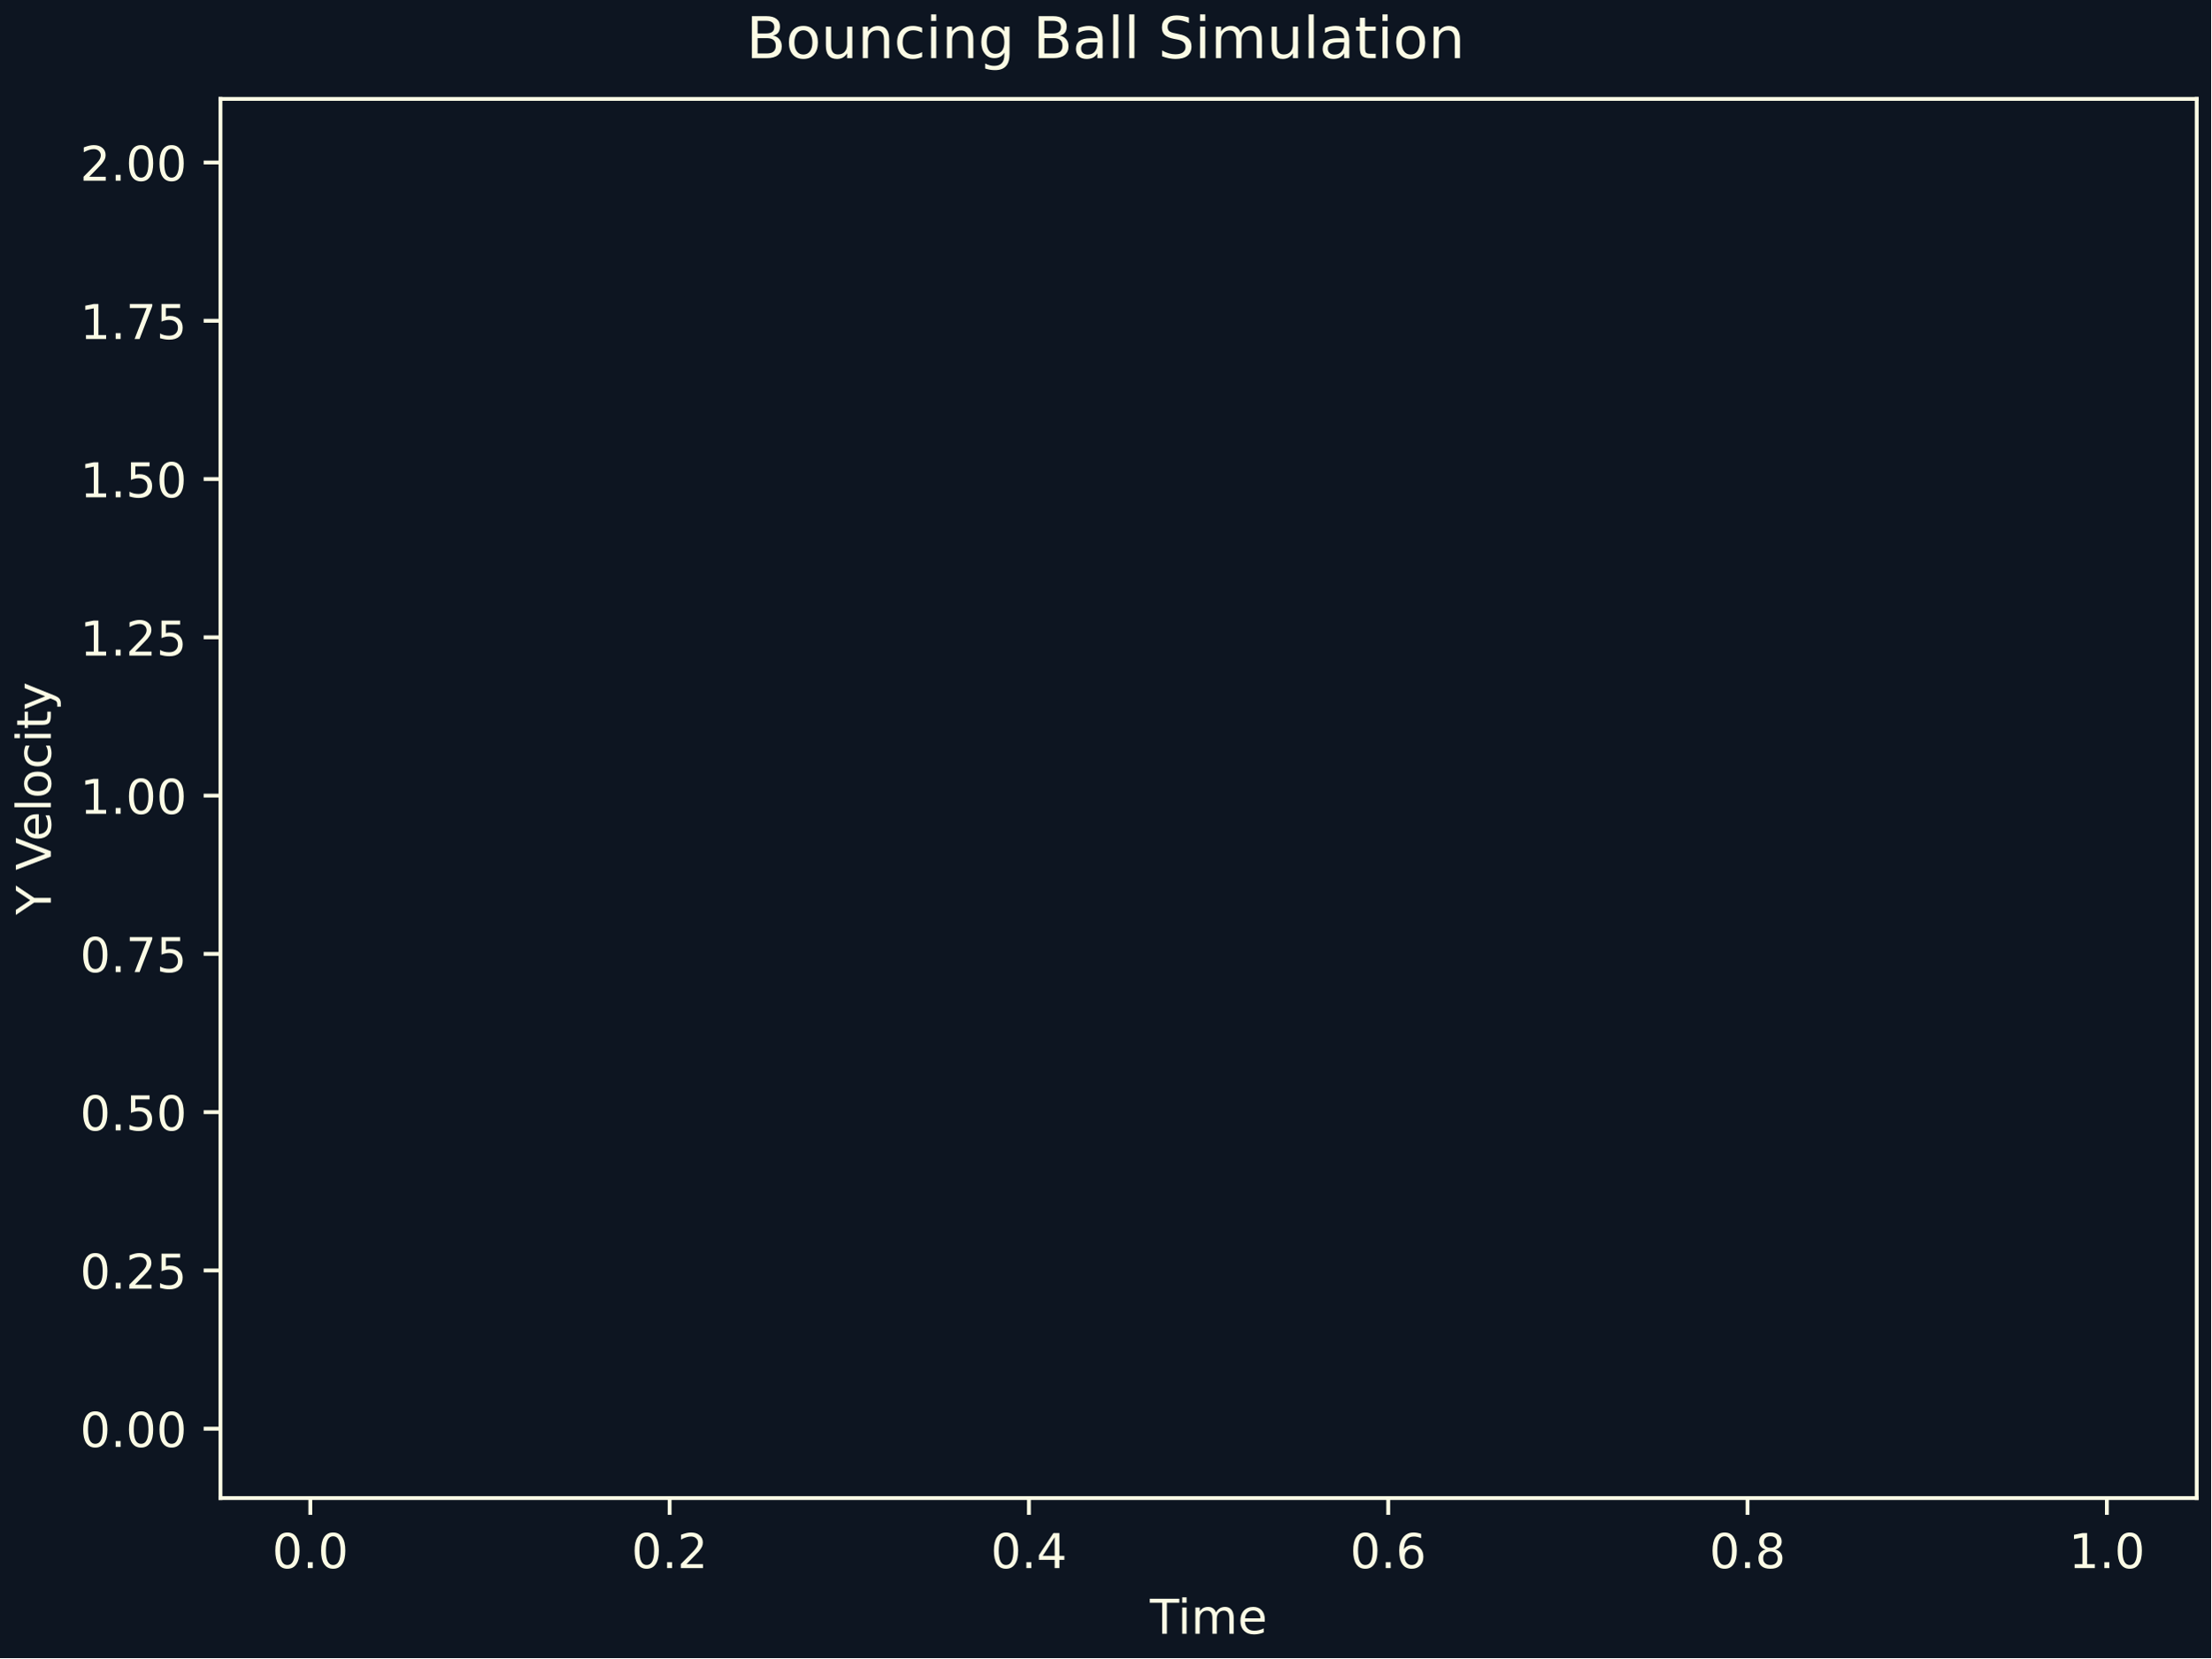
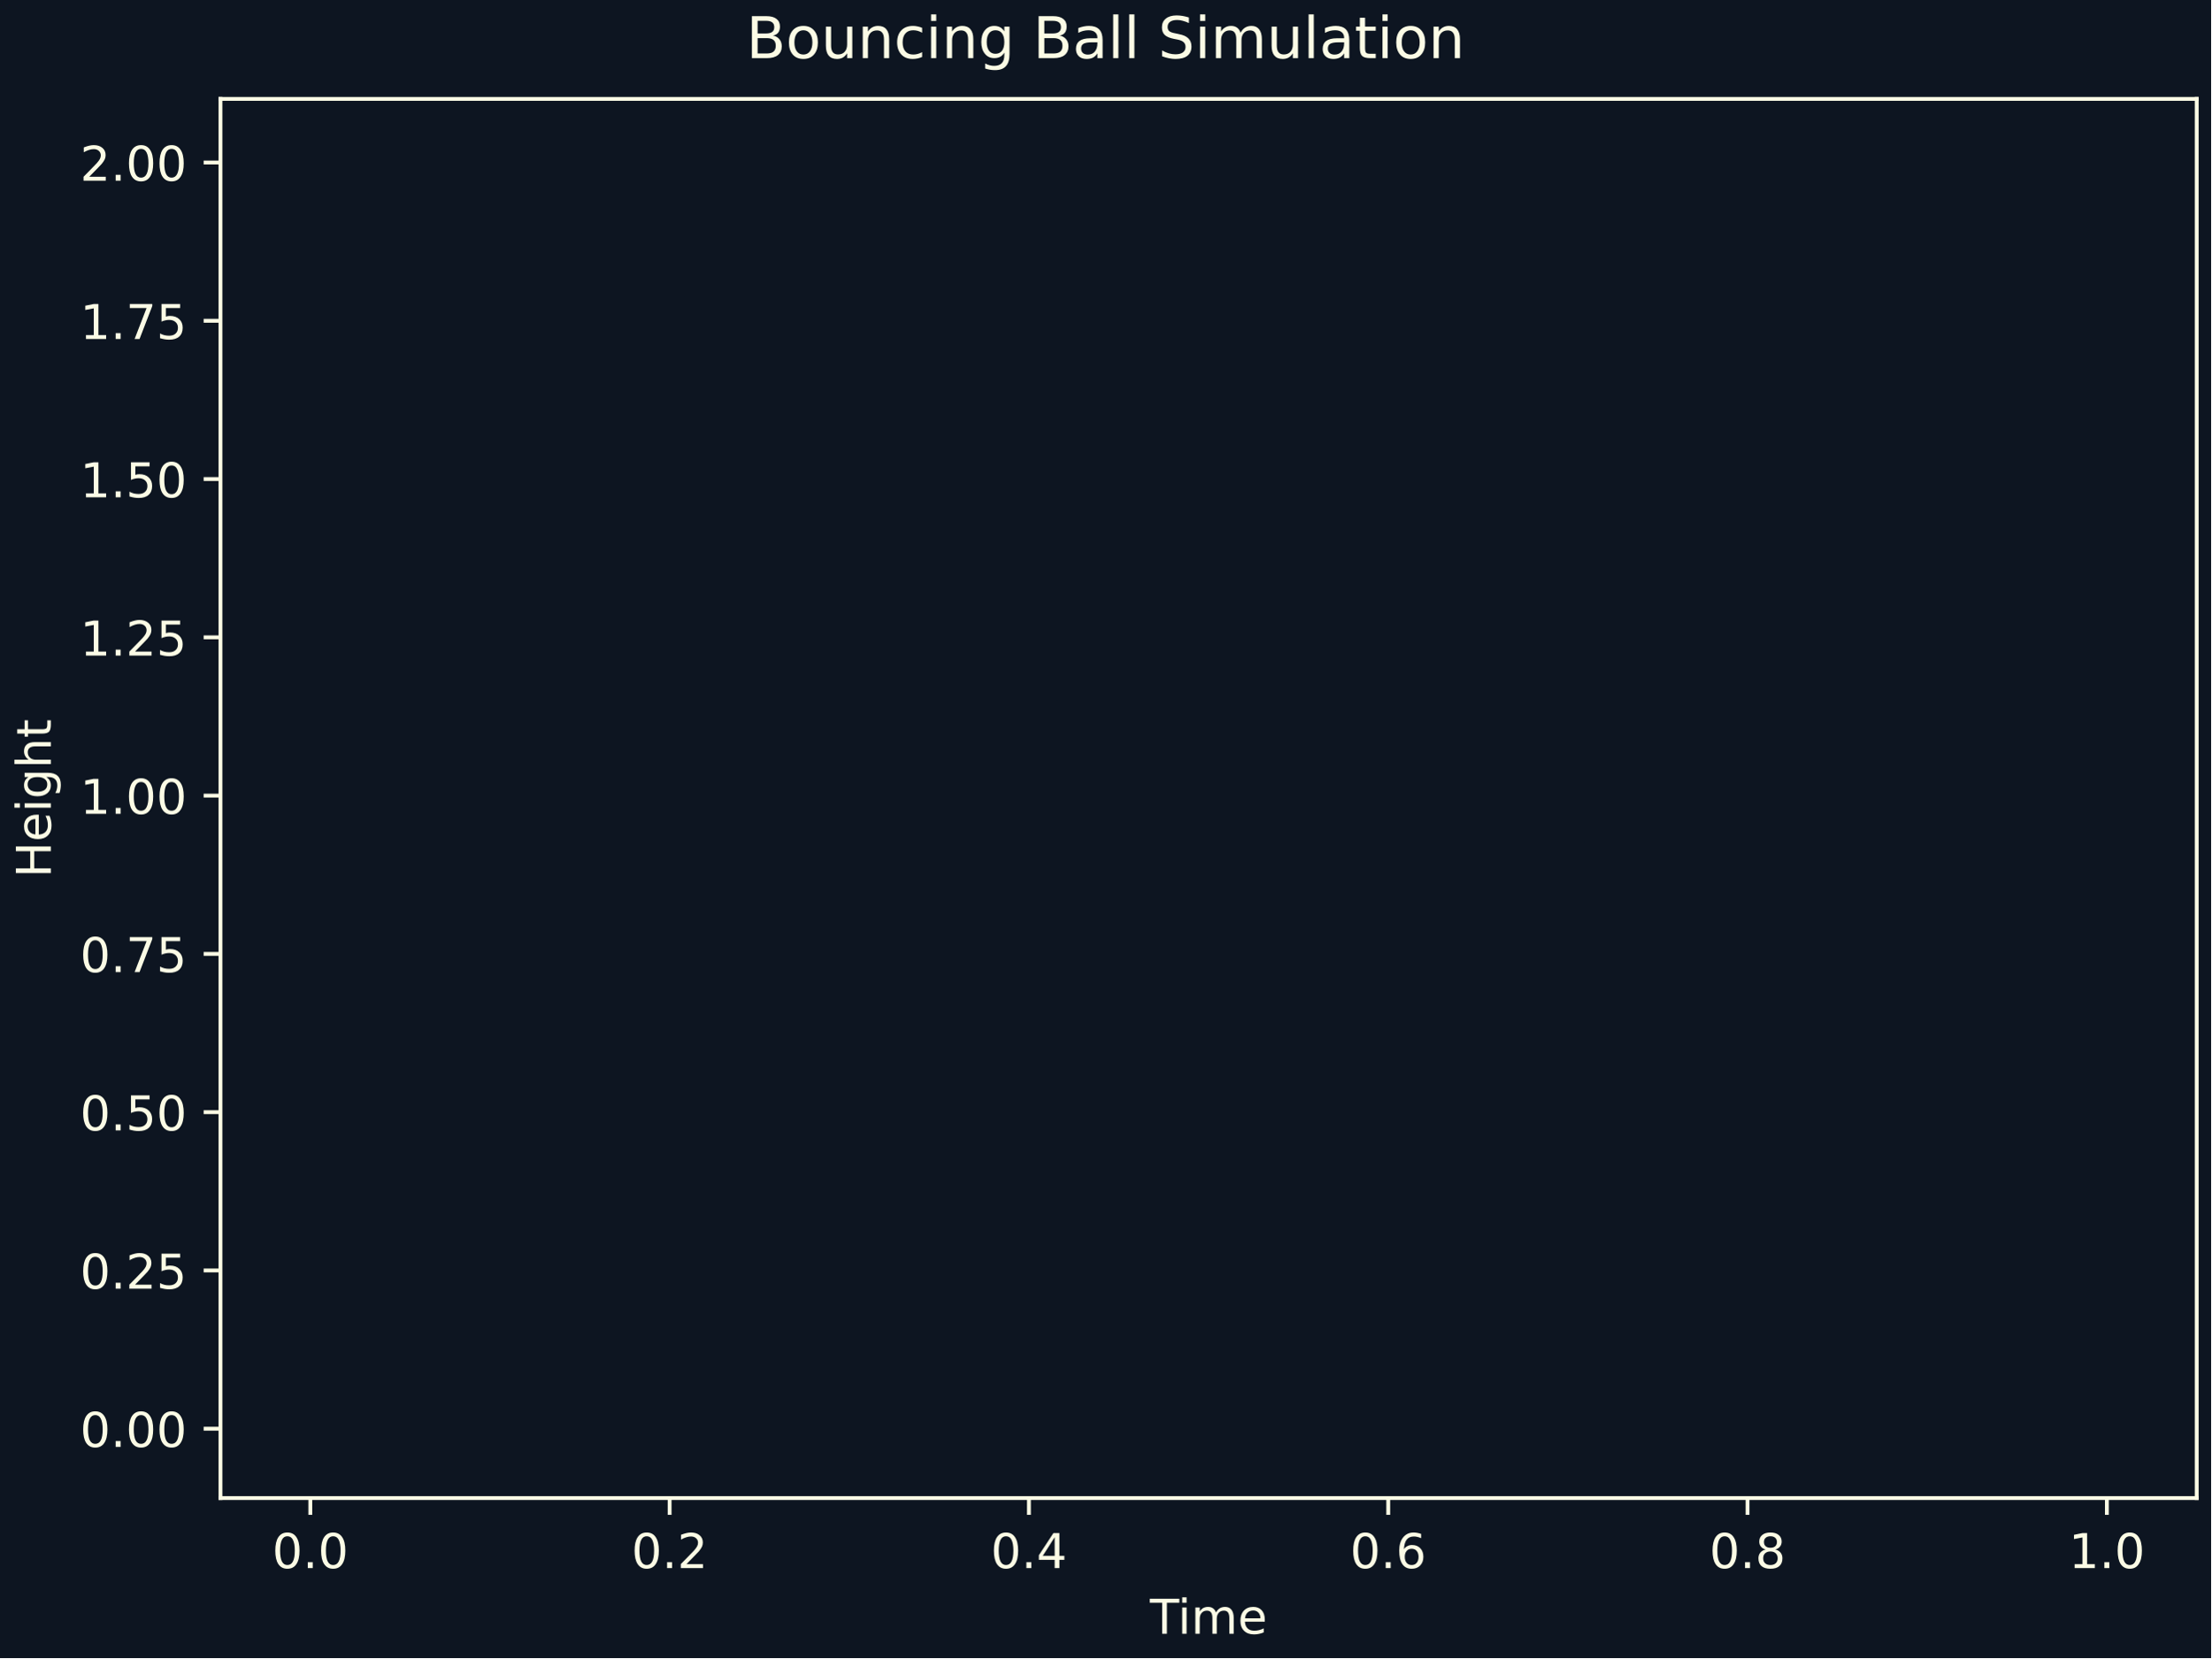
<svg xmlns="http://www.w3.org/2000/svg" xmlns:xlink="http://www.w3.org/1999/xlink" width="460.8pt" height="345.6pt" viewBox="0 0 460.8 345.6" version="1.1">
  <defs>
    <style type="text/css">*{stroke-linejoin: round; stroke-linecap: butt}</style>
    <style type="text/css">.graph-line-1{
    stroke:#fbfbe5;
    stroke-width:1.5;
    stroke-linecap:square;
    fill:#0d1521;
    stroke-dasharray:140%;
    stroke-dashoffset:140%;
    animation-name:line-anim-1;
    animation-duration:5s;
    animation-timing-function:linear;
    animation-fill-mode:forwards;
    animation-iteration-count: 1;
}
@keyframes line-anim-1{
    from{
        stroke-dashoffset:140%;
    }
    to{
        stroke-dashoffset:0%;
    }
}</style>
  </defs>
  <g id="figure_1">
    <g id="patch_1">
      <path d="M 0 345.6  L 460.8 345.6  L 460.8 0  L 0 0  z " style="fill: #0d1521" />
    </g>
    <g id="axes_1">
      <g id="patch_2">
        <path d="M 45.944 312.244  L 457.8 312.244  L 457.8 20.614  L 45.944 20.614  z " style="fill: #0d1521" />
      </g>
      <g id="matplotlib.axis_1">
        <g id="xtick_1">
          <g id="line2d_1">
            <defs>
-               <path id="mb8599a4141" d="M 0 0  L 0 3.5  " style="stroke: #fbfbe5; stroke-width: 0.8" />
+               <path id="m1651b6790d" d="M 0 0  L 0 3.5  " style="stroke: #fbfbe5; stroke-width: 0.8" />
            </defs>
            <g>
-               <use xlink:href="#mb8599a4141" x="64.665" y="312.244" style="fill: #fbfbe5; stroke: #fbfbe5; stroke-width: 0.8" />
+               <use xlink:href="#m1651b6790d" x="64.665" y="312.244" style="fill: #fbfbe5; stroke: #fbfbe5; stroke-width: 0.8" />
            </g>
          </g>
          <g id="text_1">
            <text style="fill: #fbfbe5; font: 10px 'DejaVu Sans', 'Bitstream Vera Sans', 'Computer Modern Sans Serif', 'Lucida Grande', 'Verdana', 'Geneva', 'Lucid', 'Arial', 'Helvetica', 'Avant Garde', sans-serif; text-anchor: middle" x="64.665" y="326.842" transform="rotate(-0 64.66471 326.8419)">0.0</text>
          </g>
        </g>
        <g id="xtick_2">
          <g id="line2d_2">
            <g>
-               <use xlink:href="#mb8599a4141" x="139.548" y="312.244" style="fill: #fbfbe5; stroke: #fbfbe5; stroke-width: 0.8" />
+               <use xlink:href="#m1651b6790d" x="139.548" y="312.244" style="fill: #fbfbe5; stroke: #fbfbe5; stroke-width: 0.8" />
            </g>
          </g>
          <g id="text_2">
            <text style="fill: #fbfbe5; font: 10px 'DejaVu Sans', 'Bitstream Vera Sans', 'Computer Modern Sans Serif', 'Lucida Grande', 'Verdana', 'Geneva', 'Lucid', 'Arial', 'Helvetica', 'Avant Garde', sans-serif; text-anchor: middle" x="139.548" y="326.842" transform="rotate(-0 139.5476 326.8419)">0.2</text>
          </g>
        </g>
        <g id="xtick_3">
          <g id="line2d_3">
            <g>
-               <use xlink:href="#mb8599a4141" x="214.43" y="312.244" style="fill: #fbfbe5; stroke: #fbfbe5; stroke-width: 0.8" />
+               <use xlink:href="#m1651b6790d" x="214.43" y="312.244" style="fill: #fbfbe5; stroke: #fbfbe5; stroke-width: 0.8" />
            </g>
          </g>
          <g id="text_3">
            <text style="fill: #fbfbe5; font: 10px 'DejaVu Sans', 'Bitstream Vera Sans', 'Computer Modern Sans Serif', 'Lucida Grande', 'Verdana', 'Geneva', 'Lucid', 'Arial', 'Helvetica', 'Avant Garde', sans-serif; text-anchor: middle" x="214.43" y="326.842" transform="rotate(-0 214.4304 326.8419)">0.4</text>
          </g>
        </g>
        <g id="xtick_4">
          <g id="line2d_4">
            <g>
-               <use xlink:href="#mb8599a4141" x="289.313" y="312.244" style="fill: #fbfbe5; stroke: #fbfbe5; stroke-width: 0.8" />
+               <use xlink:href="#m1651b6790d" x="289.313" y="312.244" style="fill: #fbfbe5; stroke: #fbfbe5; stroke-width: 0.8" />
            </g>
          </g>
          <g id="text_4">
            <text style="fill: #fbfbe5; font: 10px 'DejaVu Sans', 'Bitstream Vera Sans', 'Computer Modern Sans Serif', 'Lucida Grande', 'Verdana', 'Geneva', 'Lucid', 'Arial', 'Helvetica', 'Avant Garde', sans-serif; text-anchor: middle" x="289.313" y="326.842" transform="rotate(-0 289.3133 326.8419)">0.6</text>
          </g>
        </g>
        <g id="xtick_5">
          <g id="line2d_5">
            <g>
-               <use xlink:href="#mb8599a4141" x="364.196" y="312.244" style="fill: #fbfbe5; stroke: #fbfbe5; stroke-width: 0.8" />
+               <use xlink:href="#m1651b6790d" x="364.196" y="312.244" style="fill: #fbfbe5; stroke: #fbfbe5; stroke-width: 0.8" />
            </g>
          </g>
          <g id="text_5">
            <text style="fill: #fbfbe5; font: 10px 'DejaVu Sans', 'Bitstream Vera Sans', 'Computer Modern Sans Serif', 'Lucida Grande', 'Verdana', 'Geneva', 'Lucid', 'Arial', 'Helvetica', 'Avant Garde', sans-serif; text-anchor: middle" x="364.196" y="326.842" transform="rotate(-0 364.1962 326.8419)">0.8</text>
          </g>
        </g>
        <g id="xtick_6">
          <g id="line2d_6">
            <g>
-               <use xlink:href="#mb8599a4141" x="439.079" y="312.244" style="fill: #fbfbe5; stroke: #fbfbe5; stroke-width: 0.8" />
+               <use xlink:href="#m1651b6790d" x="439.079" y="312.244" style="fill: #fbfbe5; stroke: #fbfbe5; stroke-width: 0.8" />
            </g>
          </g>
          <g id="text_6">
            <text style="fill: #fbfbe5; font: 10px 'DejaVu Sans', 'Bitstream Vera Sans', 'Computer Modern Sans Serif', 'Lucida Grande', 'Verdana', 'Geneva', 'Lucid', 'Arial', 'Helvetica', 'Avant Garde', sans-serif; text-anchor: middle" x="439.079" y="326.842" transform="rotate(-0 439.079 326.8419)">1.0</text>
          </g>
        </g>
        <g id="text_7">
          <text style="fill: #fbfbe5; font: 10px 'DejaVu Sans', 'Bitstream Vera Sans', 'Computer Modern Sans Serif', 'Lucida Grande', 'Verdana', 'Geneva', 'Lucid', 'Arial', 'Helvetica', 'Avant Garde', sans-serif; text-anchor: middle" x="251.872" y="340.52" transform="rotate(-0 251.8719 340.5201)">Time</text>
        </g>
      </g>
      <g id="matplotlib.axis_2">
        <g id="ytick_1">
          <g id="line2d_7">
            <defs>
-               <path id="m108a3b676c" d="M 0 0  L -3.5 0  " style="stroke: #fbfbe5; stroke-width: 0.8" />
+               <path id="made9f50888" d="M 0 0  L -3.5 0  " style="stroke: #fbfbe5; stroke-width: 0.8" />
            </defs>
            <g>
-               <use xlink:href="#m108a3b676c" x="45.944" y="297.788" style="fill: #fbfbe5; stroke: #fbfbe5; stroke-width: 0.8" />
+               <use xlink:href="#made9f50888" x="45.944" y="297.788" style="fill: #fbfbe5; stroke: #fbfbe5; stroke-width: 0.8" />
            </g>
          </g>
          <g id="text_8">
            <text style="fill: #fbfbe5; font: 10px 'DejaVu Sans', 'Bitstream Vera Sans', 'Computer Modern Sans Serif', 'Lucida Grande', 'Verdana', 'Geneva', 'Lucid', 'Arial', 'Helvetica', 'Avant Garde', sans-serif; text-anchor: end" x="38.944" y="301.588" transform="rotate(-0 38.94399 301.5876)">0.00</text>
          </g>
        </g>
        <g id="ytick_2">
          <g id="line2d_8">
            <g>
-               <use xlink:href="#m108a3b676c" x="45.944" y="264.799" style="fill: #fbfbe5; stroke: #fbfbe5; stroke-width: 0.8" />
+               <use xlink:href="#made9f50888" x="45.944" y="264.799" style="fill: #fbfbe5; stroke: #fbfbe5; stroke-width: 0.8" />
            </g>
          </g>
          <g id="text_9">
            <text style="fill: #fbfbe5; font: 10px 'DejaVu Sans', 'Bitstream Vera Sans', 'Computer Modern Sans Serif', 'Lucida Grande', 'Verdana', 'Geneva', 'Lucid', 'Arial', 'Helvetica', 'Avant Garde', sans-serif; text-anchor: end" x="38.944" y="268.598" transform="rotate(-0 38.94399 268.5979)">0.25</text>
          </g>
        </g>
        <g id="ytick_3">
          <g id="line2d_9">
            <g>
-               <use xlink:href="#m108a3b676c" x="45.944" y="231.809" style="fill: #fbfbe5; stroke: #fbfbe5; stroke-width: 0.8" />
+               <use xlink:href="#made9f50888" x="45.944" y="231.809" style="fill: #fbfbe5; stroke: #fbfbe5; stroke-width: 0.8" />
            </g>
          </g>
          <g id="text_10">
            <text style="fill: #fbfbe5; font: 10px 'DejaVu Sans', 'Bitstream Vera Sans', 'Computer Modern Sans Serif', 'Lucida Grande', 'Verdana', 'Geneva', 'Lucid', 'Arial', 'Helvetica', 'Avant Garde', sans-serif; text-anchor: end" x="38.944" y="235.608" transform="rotate(-0 38.94399 235.6081)">0.50</text>
          </g>
        </g>
        <g id="ytick_4">
          <g id="line2d_10">
            <g>
-               <use xlink:href="#m108a3b676c" x="45.944" y="198.819" style="fill: #fbfbe5; stroke: #fbfbe5; stroke-width: 0.8" />
+               <use xlink:href="#made9f50888" x="45.944" y="198.819" style="fill: #fbfbe5; stroke: #fbfbe5; stroke-width: 0.8" />
            </g>
          </g>
          <g id="text_11">
            <text style="fill: #fbfbe5; font: 10px 'DejaVu Sans', 'Bitstream Vera Sans', 'Computer Modern Sans Serif', 'Lucida Grande', 'Verdana', 'Geneva', 'Lucid', 'Arial', 'Helvetica', 'Avant Garde', sans-serif; text-anchor: end" x="38.944" y="202.618" transform="rotate(-0 38.94399 202.6183)">0.75</text>
          </g>
        </g>
        <g id="ytick_5">
          <g id="line2d_11">
            <g>
-               <use xlink:href="#m108a3b676c" x="45.944" y="165.829" style="fill: #fbfbe5; stroke: #fbfbe5; stroke-width: 0.8" />
+               <use xlink:href="#made9f50888" x="45.944" y="165.829" style="fill: #fbfbe5; stroke: #fbfbe5; stroke-width: 0.8" />
            </g>
          </g>
          <g id="text_12">
            <text style="fill: #fbfbe5; font: 10px 'DejaVu Sans', 'Bitstream Vera Sans', 'Computer Modern Sans Serif', 'Lucida Grande', 'Verdana', 'Geneva', 'Lucid', 'Arial', 'Helvetica', 'Avant Garde', sans-serif; text-anchor: end" x="38.944" y="169.629" transform="rotate(-0 38.94399 169.6286)">1.00</text>
          </g>
        </g>
        <g id="ytick_6">
          <g id="line2d_12">
            <g>
-               <use xlink:href="#m108a3b676c" x="45.944" y="132.84" style="fill: #fbfbe5; stroke: #fbfbe5; stroke-width: 0.8" />
+               <use xlink:href="#made9f50888" x="45.944" y="132.84" style="fill: #fbfbe5; stroke: #fbfbe5; stroke-width: 0.8" />
            </g>
          </g>
          <g id="text_13">
            <text style="fill: #fbfbe5; font: 10px 'DejaVu Sans', 'Bitstream Vera Sans', 'Computer Modern Sans Serif', 'Lucida Grande', 'Verdana', 'Geneva', 'Lucid', 'Arial', 'Helvetica', 'Avant Garde', sans-serif; text-anchor: end" x="38.944" y="136.639" transform="rotate(-0 38.94399 136.6388)">1.25</text>
          </g>
        </g>
        <g id="ytick_7">
          <g id="line2d_13">
            <g>
-               <use xlink:href="#m108a3b676c" x="45.944" y="99.85" style="fill: #fbfbe5; stroke: #fbfbe5; stroke-width: 0.8" />
+               <use xlink:href="#made9f50888" x="45.944" y="99.85" style="fill: #fbfbe5; stroke: #fbfbe5; stroke-width: 0.8" />
            </g>
          </g>
          <g id="text_14">
            <text style="fill: #fbfbe5; font: 10px 'DejaVu Sans', 'Bitstream Vera Sans', 'Computer Modern Sans Serif', 'Lucida Grande', 'Verdana', 'Geneva', 'Lucid', 'Arial', 'Helvetica', 'Avant Garde', sans-serif; text-anchor: end" x="38.944" y="103.649" transform="rotate(-0 38.94399 103.6491)">1.50</text>
          </g>
        </g>
        <g id="ytick_8">
          <g id="line2d_14">
            <g>
-               <use xlink:href="#m108a3b676c" x="45.944" y="66.86" style="fill: #fbfbe5; stroke: #fbfbe5; stroke-width: 0.8" />
+               <use xlink:href="#made9f50888" x="45.944" y="66.86" style="fill: #fbfbe5; stroke: #fbfbe5; stroke-width: 0.8" />
            </g>
          </g>
          <g id="text_15">
            <text style="fill: #fbfbe5; font: 10px 'DejaVu Sans', 'Bitstream Vera Sans', 'Computer Modern Sans Serif', 'Lucida Grande', 'Verdana', 'Geneva', 'Lucid', 'Arial', 'Helvetica', 'Avant Garde', sans-serif; text-anchor: end" x="38.944" y="70.659" transform="rotate(-0 38.94399 70.65931)">1.75</text>
          </g>
        </g>
        <g id="ytick_9">
          <g id="line2d_15">
            <g>
-               <use xlink:href="#m108a3b676c" x="45.944" y="33.87" style="fill: #fbfbe5; stroke: #fbfbe5; stroke-width: 0.8" />
+               <use xlink:href="#made9f50888" x="45.944" y="33.87" style="fill: #fbfbe5; stroke: #fbfbe5; stroke-width: 0.8" />
            </g>
          </g>
          <g id="text_16">
            <text style="fill: #fbfbe5; font: 10px 'DejaVu Sans', 'Bitstream Vera Sans', 'Computer Modern Sans Serif', 'Lucida Grande', 'Verdana', 'Geneva', 'Lucid', 'Arial', 'Helvetica', 'Avant Garde', sans-serif; text-anchor: end" x="38.944" y="37.67" transform="rotate(-0 38.94399 37.66955)">2.00</text>
          </g>
        </g>
        <g id="text_17">
-           <text style="fill: #fbfbe5; font: 10px 'DejaVu Sans', 'Bitstream Vera Sans', 'Computer Modern Sans Serif', 'Lucida Grande', 'Verdana', 'Geneva', 'Lucid', 'Arial', 'Helvetica', 'Avant Garde', sans-serif; text-anchor: middle" x="10.599" y="166.429" transform="rotate(-90 10.59868 166.429)">Y Velocity</text>
+           <text style="fill: #fbfbe5; font: 10px 'DejaVu Sans', 'Bitstream Vera Sans', 'Computer Modern Sans Serif', 'Lucida Grande', 'Verdana', 'Geneva', 'Lucid', 'Arial', 'Helvetica', 'Avant Garde', sans-serif; text-anchor: middle" x="10.599" y="166.429" transform="rotate(-90 10.59868 166.429)">Height</text>
        </g>
      </g>
      <g id="line_0">
-         <path d="M 64.665 33.87  L 68.409 33.935  L 72.153 34.129  L 75.897 34.453  L 79.641 34.906  L 83.385 35.488  L 87.13 36.2  L 90.874 37.042  L 94.618 38.013  L 98.362 39.113  L 102.106 40.343  L 105.85 41.702  L 109.594 43.191  L 113.339 44.809  L 117.083 46.557  L 120.827 48.434  L 124.571 50.44  L 128.315 52.576  L 132.059 54.842  L 135.803 57.236  L 139.548 59.761  L 143.292 62.414  L 147.036 65.198  L 150.78 68.11  L 154.524 71.152  L 158.268 74.324  L 162.012 77.625  L 165.757 81.056  L 169.501 84.615  L 173.245 88.305  L 176.989 92.124  L 180.733 96.072  L 184.477 100.15  L 188.221 104.357  L 191.966 108.693  L 195.71 113.16  L 199.454 117.755  L 203.198 122.48  L 206.942 127.335  L 210.686 132.318  L 214.43 137.432  L 218.175 142.675  L 221.919 148.047  L 225.663 153.549  L 229.407 159.18  L 233.151 164.94  L 236.895 170.83  L 240.639 176.85  L 244.384 182.999  L 248.128 189.277  L 251.872 195.685  L 255.616 202.222  L 259.36 208.889  L 263.104 215.685  L 266.848 222.611  L 270.593 229.666  L 274.337 236.851  L 278.081 244.165  L 281.825 251.608  L 285.569 259.181  L 289.313 266.884  L 293.057 274.715  L 296.802 282.677  L 300.546 290.767  L 304.29 298.988  L 304.29 298.988  L 308.034 294.91  L 311.778 290.962  L 315.522 287.143  L 319.266 283.453  L 323.011 279.894  L 326.755 276.463  L 330.499 273.162  L 334.243 269.99  L 337.987 266.948  L 341.731 264.036  L 345.475 261.252  L 349.22 258.599  L 352.964 256.074  L 356.708 253.68  L 360.452 251.414  L 364.196 249.278  L 367.94 247.272  L 371.684 245.395  L 375.429 243.647  L 379.173 242.029  L 382.917 240.54  L 386.661 239.181  L 390.405 237.951  L 394.149 236.851  L 397.893 235.88  L 401.638 235.038  L 405.382 234.326  L 409.126 233.744  L 412.87 233.291  L 416.614 232.967  L 420.358 232.773  L 424.102 232.708  L 427.847 232.773  L 431.591 232.967  L 435.335 233.291  L 439.079 233.744  " clip-path="url(#pba0c70d8b7)" style="" class="graph-line-1" />
+         <path d="M 64.665 33.87  L 68.409 33.935  L 72.153 34.129  L 75.897 34.453  L 79.641 34.906  L 83.385 35.488  L 87.13 36.2  L 90.874 37.042  L 94.618 38.013  L 98.362 39.113  L 102.106 40.343  L 105.85 41.702  L 109.594 43.191  L 113.339 44.809  L 117.083 46.557  L 120.827 48.434  L 124.571 50.44  L 128.315 52.576  L 132.059 54.842  L 135.803 57.236  L 139.548 59.761  L 143.292 62.414  L 147.036 65.198  L 150.78 68.11  L 154.524 71.152  L 158.268 74.324  L 162.012 77.625  L 165.757 81.056  L 169.501 84.615  L 173.245 88.305  L 176.989 92.124  L 180.733 96.072  L 184.477 100.15  L 188.221 104.357  L 191.966 108.693  L 195.71 113.16  L 199.454 117.755  L 203.198 122.48  L 206.942 127.335  L 210.686 132.318  L 214.43 137.432  L 218.175 142.675  L 221.919 148.047  L 225.663 153.549  L 229.407 159.18  L 233.151 164.94  L 236.895 170.83  L 240.639 176.85  L 244.384 182.999  L 248.128 189.277  L 251.872 195.685  L 255.616 202.222  L 259.36 208.889  L 263.104 215.685  L 266.848 222.611  L 270.593 229.666  L 274.337 236.851  L 278.081 244.165  L 281.825 251.608  L 285.569 259.181  L 289.313 266.884  L 293.057 274.715  L 296.802 282.677  L 300.546 290.767  L 304.29 298.988  L 304.29 298.988  L 308.034 294.91  L 311.778 290.962  L 315.522 287.143  L 319.266 283.453  L 323.011 279.894  L 326.755 276.463  L 330.499 273.162  L 334.243 269.99  L 337.987 266.948  L 341.731 264.036  L 345.475 261.252  L 349.22 258.599  L 352.964 256.074  L 356.708 253.68  L 360.452 251.414  L 364.196 249.278  L 367.94 247.272  L 371.684 245.395  L 375.429 243.647  L 379.173 242.029  L 382.917 240.54  L 386.661 239.181  L 390.405 237.951  L 394.149 236.851  L 397.893 235.88  L 401.638 235.038  L 405.382 234.326  L 409.126 233.744  L 412.87 233.291  L 416.614 232.967  L 420.358 232.773  L 424.102 232.708  L 427.847 232.773  L 431.591 232.967  L 435.335 233.291  L 439.079 233.744  " clip-path="url(#p0e32646501)" style="" class="graph-line-1" />
      </g>
      <g id="patch_3">
        <path d="M 45.944 312.244  L 45.944 20.614  " style="fill: none; stroke: #fbfbe5; stroke-width: 0.8; stroke-linejoin: miter; stroke-linecap: square" />
      </g>
      <g id="patch_4">
        <path d="M 457.8 312.244  L 457.8 20.614  " style="fill: none; stroke: #fbfbe5; stroke-width: 0.8; stroke-linejoin: miter; stroke-linecap: square" />
      </g>
      <g id="patch_5">
        <path d="M 45.944 312.244  L 457.8 312.244  " style="fill: none; stroke: #fbfbe5; stroke-width: 0.8; stroke-linejoin: miter; stroke-linecap: square" />
      </g>
      <g id="patch_6">
        <path d="M 45.944 20.614  L 457.8 20.614  " style="fill: none; stroke: #fbfbe5; stroke-width: 0.8; stroke-linejoin: miter; stroke-linecap: square" />
      </g>
    </g>
    <g id="text_18">
      <text style="fill: #fbfbe5; font: 12px 'DejaVu Sans', 'Bitstream Vera Sans', 'Computer Modern Sans Serif', 'Lucida Grande', 'Verdana', 'Geneva', 'Lucid', 'Arial', 'Helvetica', 'Avant Garde', sans-serif; text-anchor: middle" x="230.4" y="12.118" transform="rotate(-0 230.4 12.11837)">Bouncing Ball Simulation</text>
    </g>
  </g>
  <defs>
-     <clipPath id="pba0c70d8b7">
+     <clipPath id="p0e32646501">
      <rect x="45.944" y="20.614" width="411.856" height="291.629" />
    </clipPath>
  </defs>
</svg>
